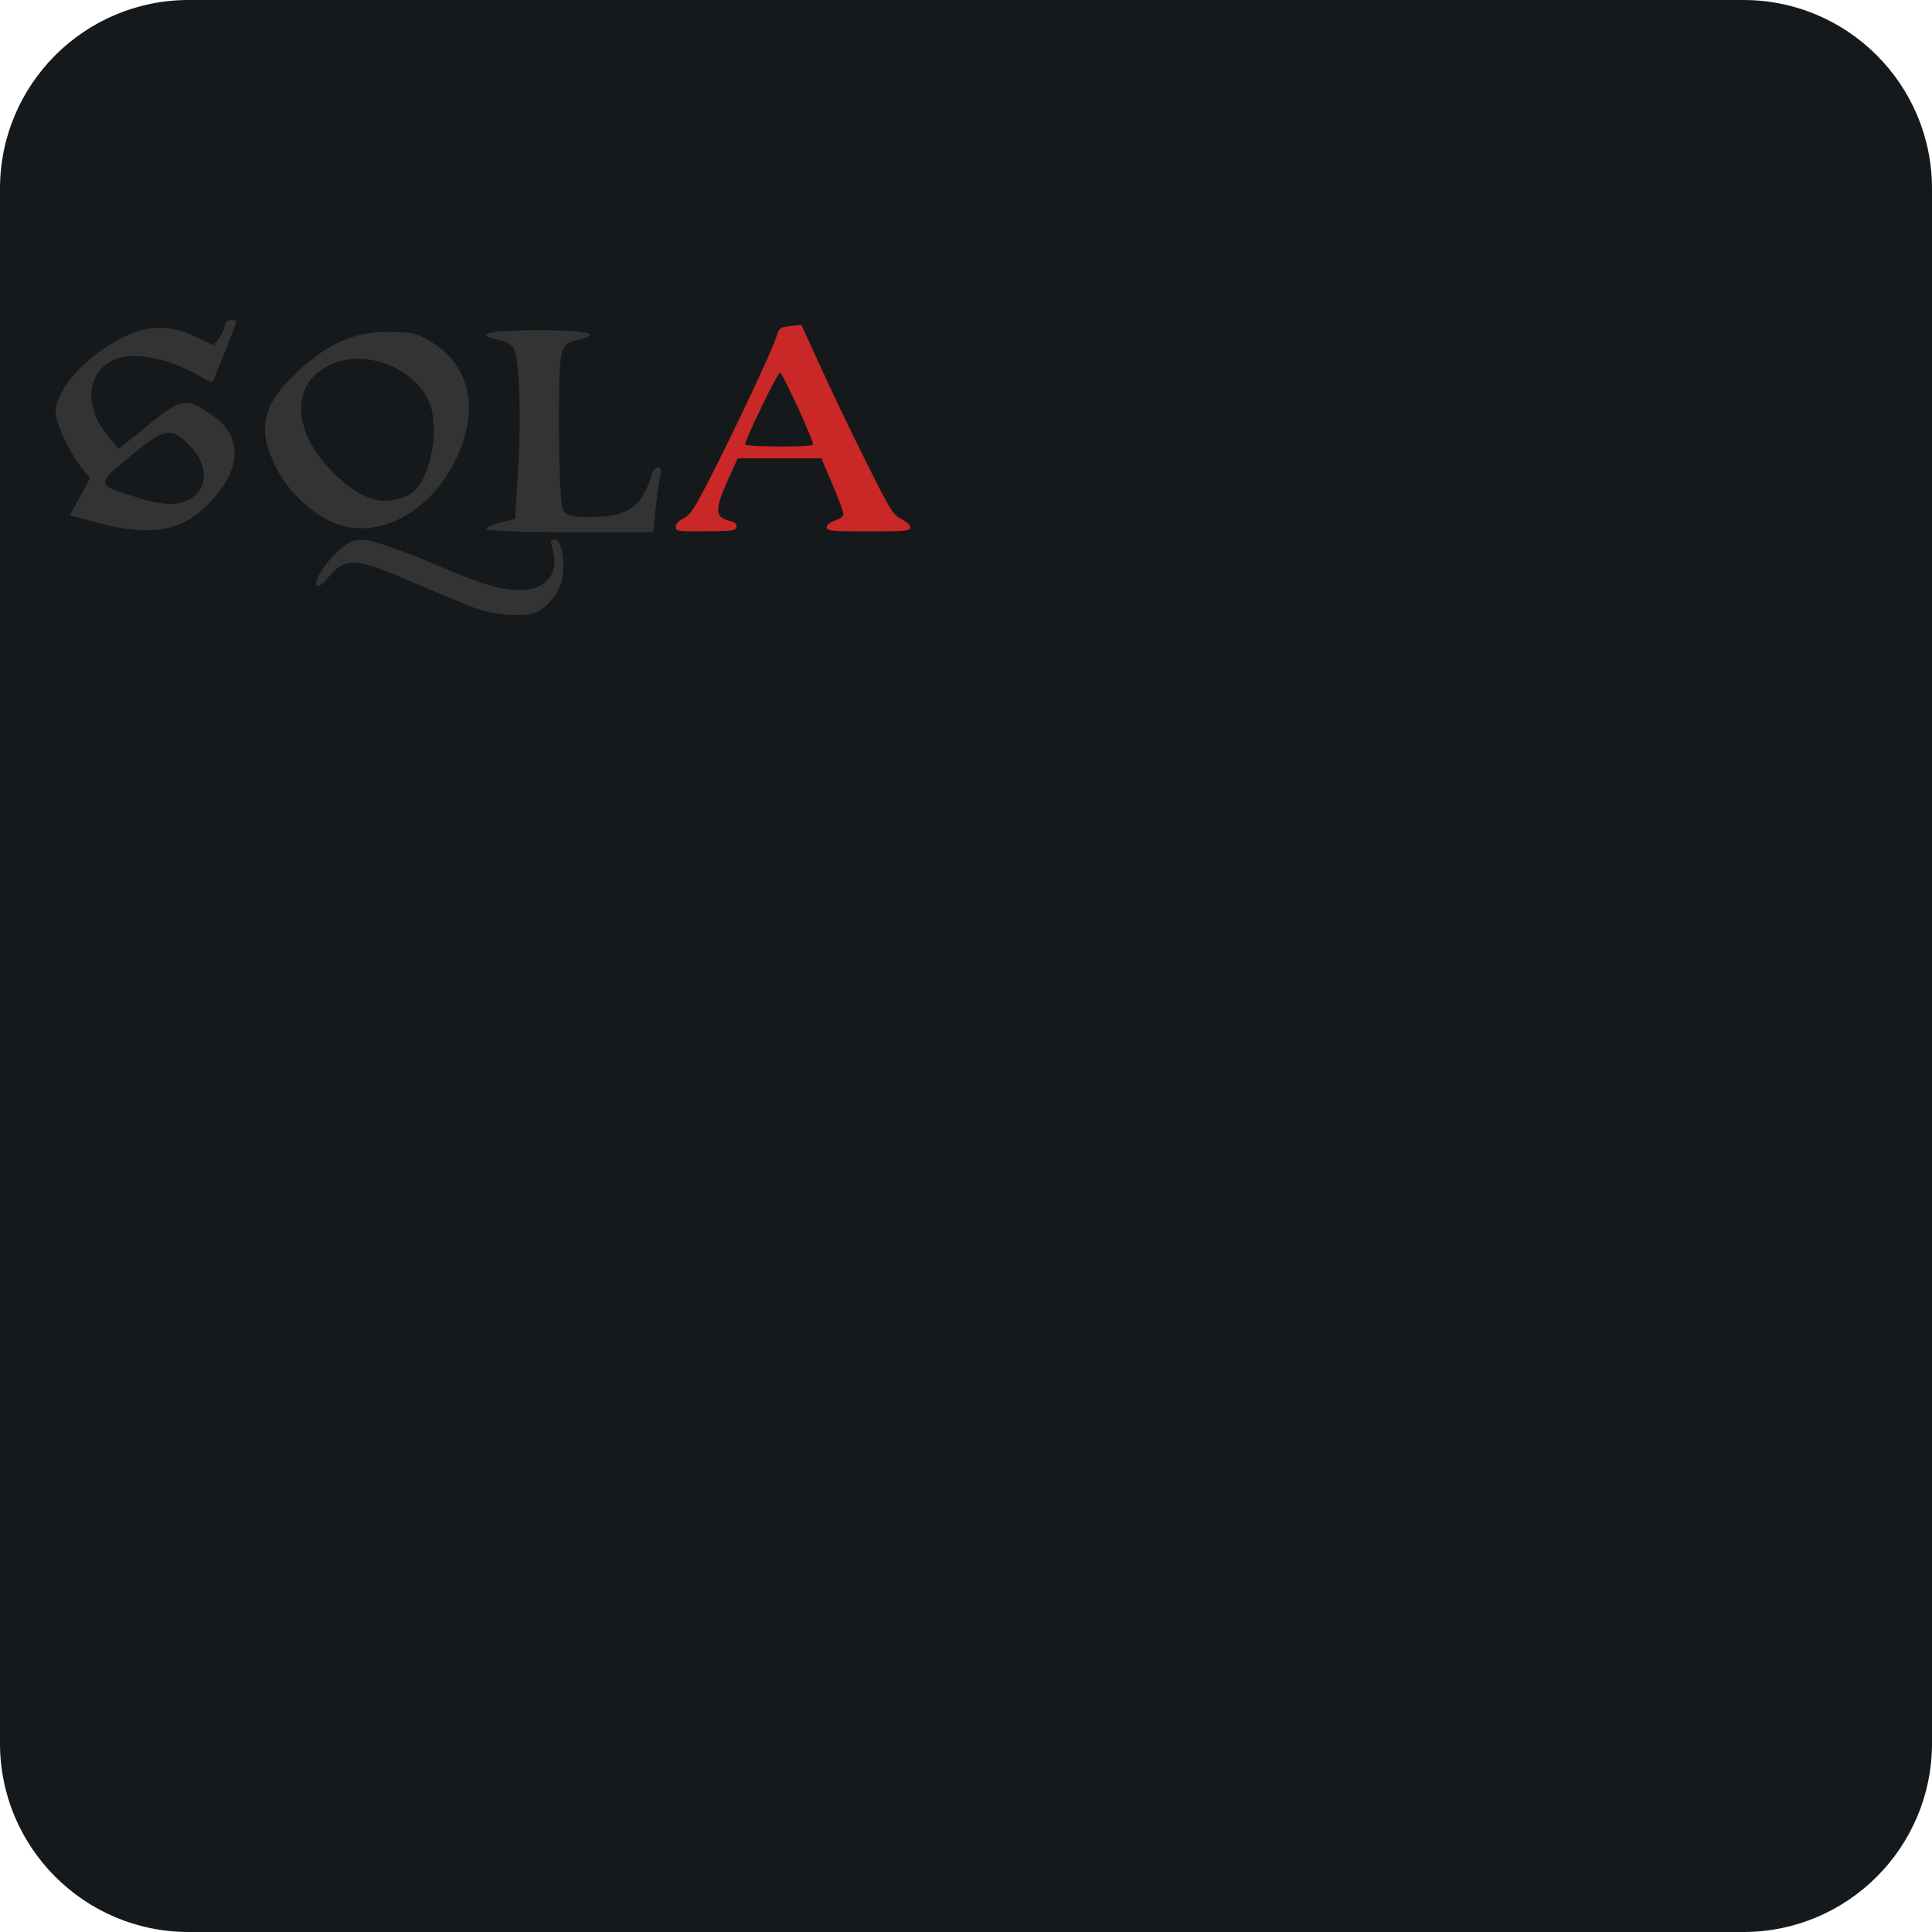
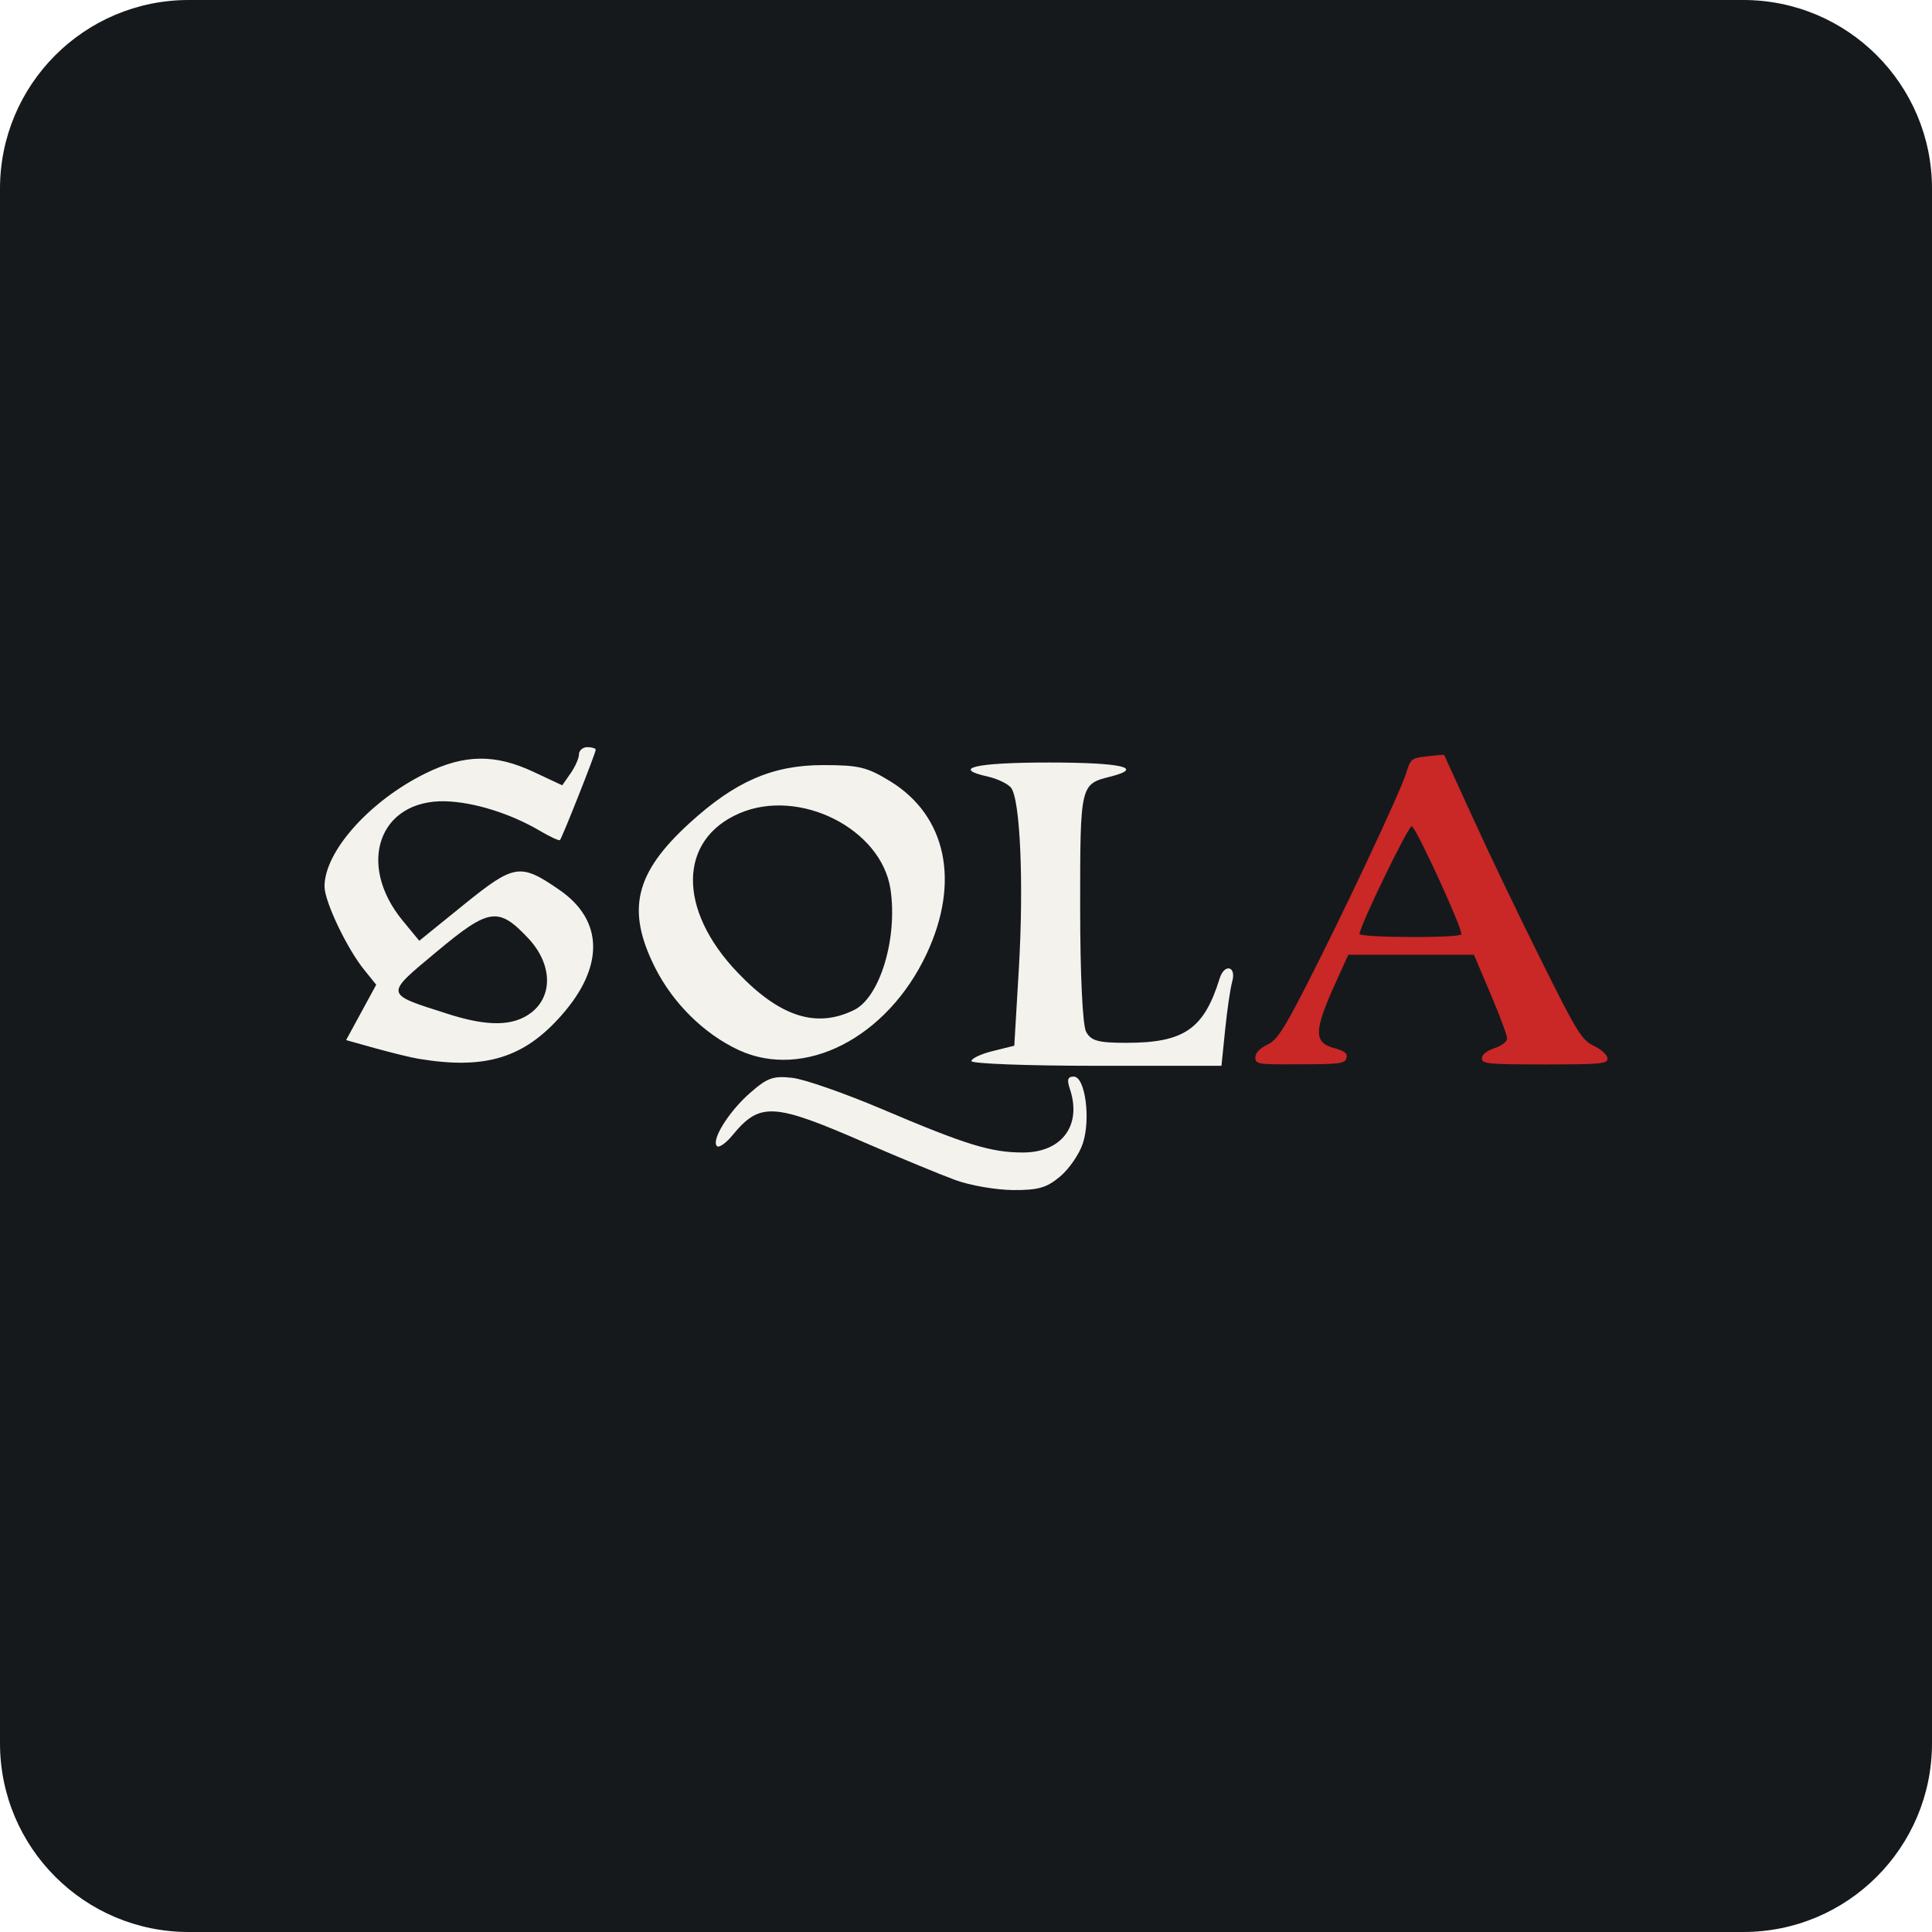
- <svg xmlns="http://www.w3.org/2000/svg" width="256" height="256" viewBox="0 0 256 256" fill="none">
+ <svg xmlns="http://www.w3.org/2000/svg" width="256" height="256" viewBox="0 0 256 256" fill="none" id="sqlalchemy">
+   <style>
+ #sqlalchemy {
+     rect {fill: #15191C}
+     path.sqlal  {fill: #F4F2ED}
+ 
+     @media (prefers-color-scheme: light) {
+         rect {fill: #F4F2ED}
+         path.sqlal {fill: #15191C}
+     }
+ }
+ </style>
  <rect width="256" height="256" rx="25" fill="#15191C" />
-   <path fill="#333" d="M15.676 69.912c-.671-.107-2.39-.537-3.813-.926L9.27 68.26l1.33-2.444 1.329-2.444-1.074-1.33c-1.518-1.88-3.478-6.002-3.491-7.33-.014-3.103 4.014-7.601 8.956-10.018 3.397-1.665 6.096-1.705 9.48-.12l2.551 1.194.739-1.06c.402-.578.738-1.343.738-1.679s.336-.631.739-.631.738.107.738.228c0 .296-2.967 7.788-3.155 7.976-.081.08-.887-.295-1.8-.832-2.578-1.518-5.814-2.525-8.325-2.592-5.841-.148-7.869 5.56-3.746 10.554l1.45 1.76 3.961-3.21c4.445-3.585 4.955-3.666 8.42-1.275 3.893 2.685 3.96 6.767.2 11.037-3.33 3.8-6.753 4.848-12.635 3.867zm9.964-4.095c1.933-1.517 1.799-4.324-.296-6.553-2.632-2.793-3.45-2.672-8.083 1.195-4.606 3.84-4.633 3.693.873 5.452 3.638 1.181 5.921 1.141 7.506-.094zM63.05 80.614c-1.317-.483-4.862-1.947-7.896-3.263-8.191-3.572-9.346-3.639-11.79-.671-.564.685-1.181 1.114-1.356.94-.524-.524 1.034-3.035 2.914-4.686 1.53-1.343 2.04-1.531 3.733-1.343 1.074.12 4.646 1.37 7.935 2.766 7.426 3.155 9.601 3.827 12.435 3.827 3.45 0 5.223-2.417 4.135-5.626-.268-.806-.188-1.075.35-1.075 1.006 0 1.517 3.76.792 5.922-.31.926-1.209 2.242-2.001 2.9-1.182.994-1.934 1.209-4.15 1.195-1.49-.013-3.786-.402-5.102-.886zm-19.135-11.48c-3.048-1.424-5.801-4.136-7.386-7.305-2.537-5.076-1.759-8.325 3.049-12.716 4.041-3.693 7.345-5.13 11.79-5.13 3.208 0 3.893.175 5.974 1.45 4.928 3.049 6.15 8.863 3.183 15.2-3.478 7.44-10.823 11.186-16.61 8.5zm10.205-3.532c2.282-1.128 3.854-6.338 3.209-10.662-.806-5.33-8.016-8.97-13.307-6.713-5.438 2.323-5.519 8.513-.174 14.085 3.732 3.908 6.942 4.928 10.272 3.29zM64.473 70.114c0-.229.845-.631 1.893-.887l1.893-.47.403-6.82c.443-7.547.12-14.973-.698-15.966-.296-.35-1.195-.78-2.014-.967-3.33-.739-1.115-1.249 5.344-1.249 6.459 0 8.513.47 5.438 1.249-2.645.658-2.659.698-2.659 11.467 0 5.975.215 10.474.524 11.051.43.806 1.074.98 3.545.98 5.102 0 6.861-1.208 8.245-5.68.416-1.342 1.49-1.1 1.114.256-.175.63-.456 2.55-.631 4.296l-.322 3.156H75.51c-6.07 0-11.037-.188-11.037-.416z" />
-   <path fill="#ca2727" d="M89.542 69.791c0-.402.39-.805 1.034-1.114.86-.403 1.423-1.249 3.464-5.237 3.236-6.31 8.339-17.147 8.822-18.772.376-1.235.457-1.302 1.853-1.463.806-.094 1.477-.148 1.49-.121.014.027 1.129 2.47 2.485 5.438 1.343 2.967 4.042 8.607 6.002 12.528 3.277 6.593 3.64 7.184 4.74 7.72.672.323 1.195.82 1.195 1.115 0 .47-.577.524-5.545.524-4.982 0-5.546-.054-5.546-.537 0-.322.43-.671 1.114-.9.632-.201 1.115-.577 1.115-.859 0-.269-.658-2.041-1.464-3.934l-1.463-3.451H97.746l-1.06 2.336c-1.988 4.378-2.028 5.412-.175 5.908.927.255 1.182.457 1.074.873-.12.484-.604.55-4.095.55-3.747.028-3.948 0-3.948-.604zm18.181-10.863c.188-.335-3.988-9.453-4.377-9.547-.282-.08-4.606 8.836-4.606 9.507 0 .336 8.782.376 8.983.04z" />
+   <path d="M55.476 140.297C54.469 140.136 51.889 139.491 49.753 138.907L45.861 137.817L49.852 130.481L48.24 128.484C45.961 125.663 43.02 119.476 43 117.482C42.979 112.825 49.025 106.074 56.442 102.446C61.541 99.947 65.592 99.887 70.671 102.266L74.5 104.058L75.609 102.467C76.213 101.6 76.717 100.451 76.717 99.947C76.717 99.443 77.221 99 77.826 99C78.431 99 78.934 99.161 78.934 99.342C78.934 99.787 74.481 111.031 74.198 111.314C74.077 111.434 72.867 110.871 71.497 110.065C67.627 107.786 62.77 106.275 59.002 106.174C50.234 105.952 47.191 114.52 53.379 122.015L55.555 124.657L61.501 119.839C68.172 114.458 68.938 114.337 74.138 117.925C79.981 121.955 80.082 128.082 74.439 134.491C69.441 140.195 64.303 141.768 55.474 140.295L55.476 140.297ZM70.431 134.15C73.332 131.873 73.131 127.66 69.987 124.315C66.036 120.123 64.809 120.304 57.855 126.108C50.941 131.872 50.901 131.651 59.165 134.291C64.626 136.064 68.052 136.004 70.431 134.15ZM126.581 156.36C124.604 155.635 119.283 153.437 114.73 151.462C102.435 146.101 100.702 146 97.034 150.455C96.187 151.483 95.261 152.127 94.998 151.866C94.212 151.079 96.55 147.31 99.372 144.832C101.668 142.817 102.434 142.535 104.975 142.817C106.587 142.997 111.948 144.873 116.885 146.968C128.031 151.704 131.295 152.712 135.549 152.712C140.727 152.712 143.388 149.085 141.755 144.268C141.353 143.058 141.473 142.655 142.281 142.655C143.791 142.655 144.558 148.298 143.469 151.543C143.004 152.933 141.655 154.908 140.466 155.896C138.692 157.388 137.563 157.71 134.237 157.689C132.001 157.67 128.556 157.086 126.581 156.36ZM97.861 139.129C93.286 136.992 89.154 132.921 86.775 128.165C82.967 120.546 84.135 115.669 91.351 109.079C97.416 103.536 102.375 101.379 109.047 101.379C113.862 101.379 114.89 101.642 118.014 103.555C125.41 108.132 127.244 116.858 122.791 126.369C117.571 137.536 106.546 143.16 97.861 139.129ZM113.178 133.828C116.603 132.135 118.962 124.315 117.994 117.825C116.784 109.825 105.963 104.361 98.021 107.749C89.859 111.236 89.737 120.526 97.76 128.89C103.361 134.755 108.179 136.286 113.178 133.828ZM128.717 140.6C128.717 140.256 129.985 139.653 131.558 139.268L134.399 138.563L135.004 128.327C135.669 116.999 135.184 105.853 133.956 104.363C133.512 103.838 132.163 103.192 130.934 102.911C125.935 101.802 129.26 101.037 138.955 101.037C148.649 101.037 151.732 101.742 147.117 102.911C143.147 103.899 143.126 103.959 143.126 120.123C143.126 129.091 143.448 135.843 143.912 136.709C144.558 137.919 145.524 138.18 149.233 138.18C156.891 138.18 159.531 136.367 161.608 129.655C162.233 127.641 163.845 128.004 163.28 130.039C163.017 130.985 162.596 133.867 162.333 136.487L161.85 141.224H145.283C136.172 141.224 128.717 140.942 128.717 140.6Z" class="sqlal" fill="#F4F2ED" />
+   <path d="M166.344 140.115C166.344 139.512 166.929 138.907 167.896 138.443C169.186 137.838 170.031 136.568 173.095 130.583C177.952 121.112 185.611 104.846 186.336 102.407C186.9 100.553 187.022 100.453 189.117 100.211C190.327 100.07 191.334 99.989 191.354 100.03C191.375 100.07 193.048 103.737 195.083 108.192C197.099 112.645 201.15 121.11 204.092 126.995C209.011 136.891 209.555 137.778 211.206 138.583C212.215 139.067 213 139.813 213 140.256C213 140.962 212.134 141.043 204.677 141.043C197.2 141.043 196.353 140.962 196.353 140.237C196.353 139.753 196.999 139.229 198.025 138.886C198.974 138.584 199.699 138.02 199.699 137.596C199.699 137.193 198.711 134.533 197.501 131.692L195.306 126.512H178.657L177.066 130.018C174.082 136.589 174.022 138.141 176.804 138.886C178.195 139.268 178.578 139.572 178.416 140.196C178.235 140.923 177.509 141.022 172.269 141.022C166.645 141.064 166.344 141.022 166.344 140.115ZM193.632 123.81C193.914 123.308 187.646 109.622 187.062 109.481C186.639 109.361 180.149 122.743 180.149 123.75C180.149 124.255 193.33 124.315 193.632 123.81Z" fill="#CA2727" />
</svg>
